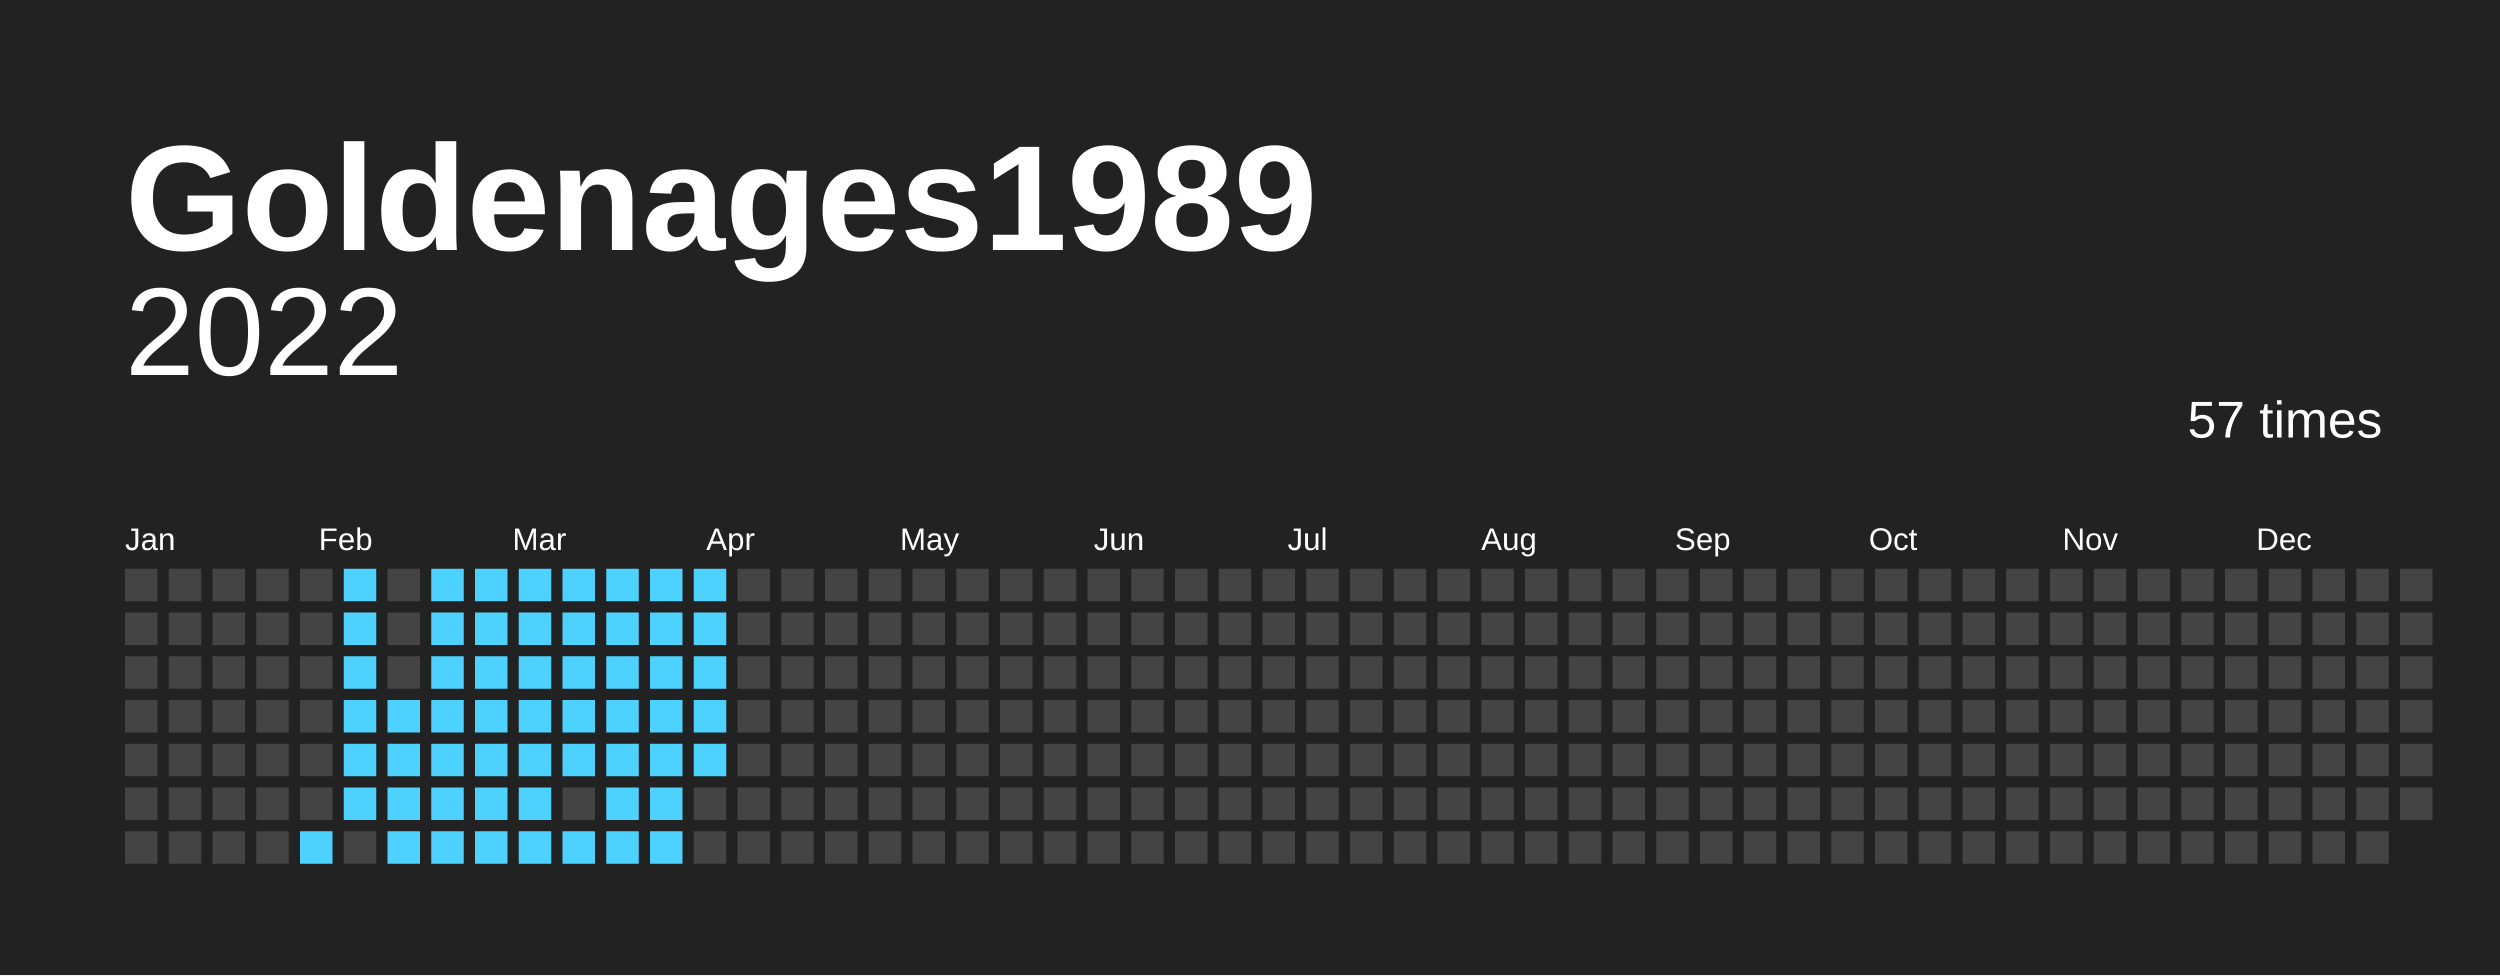
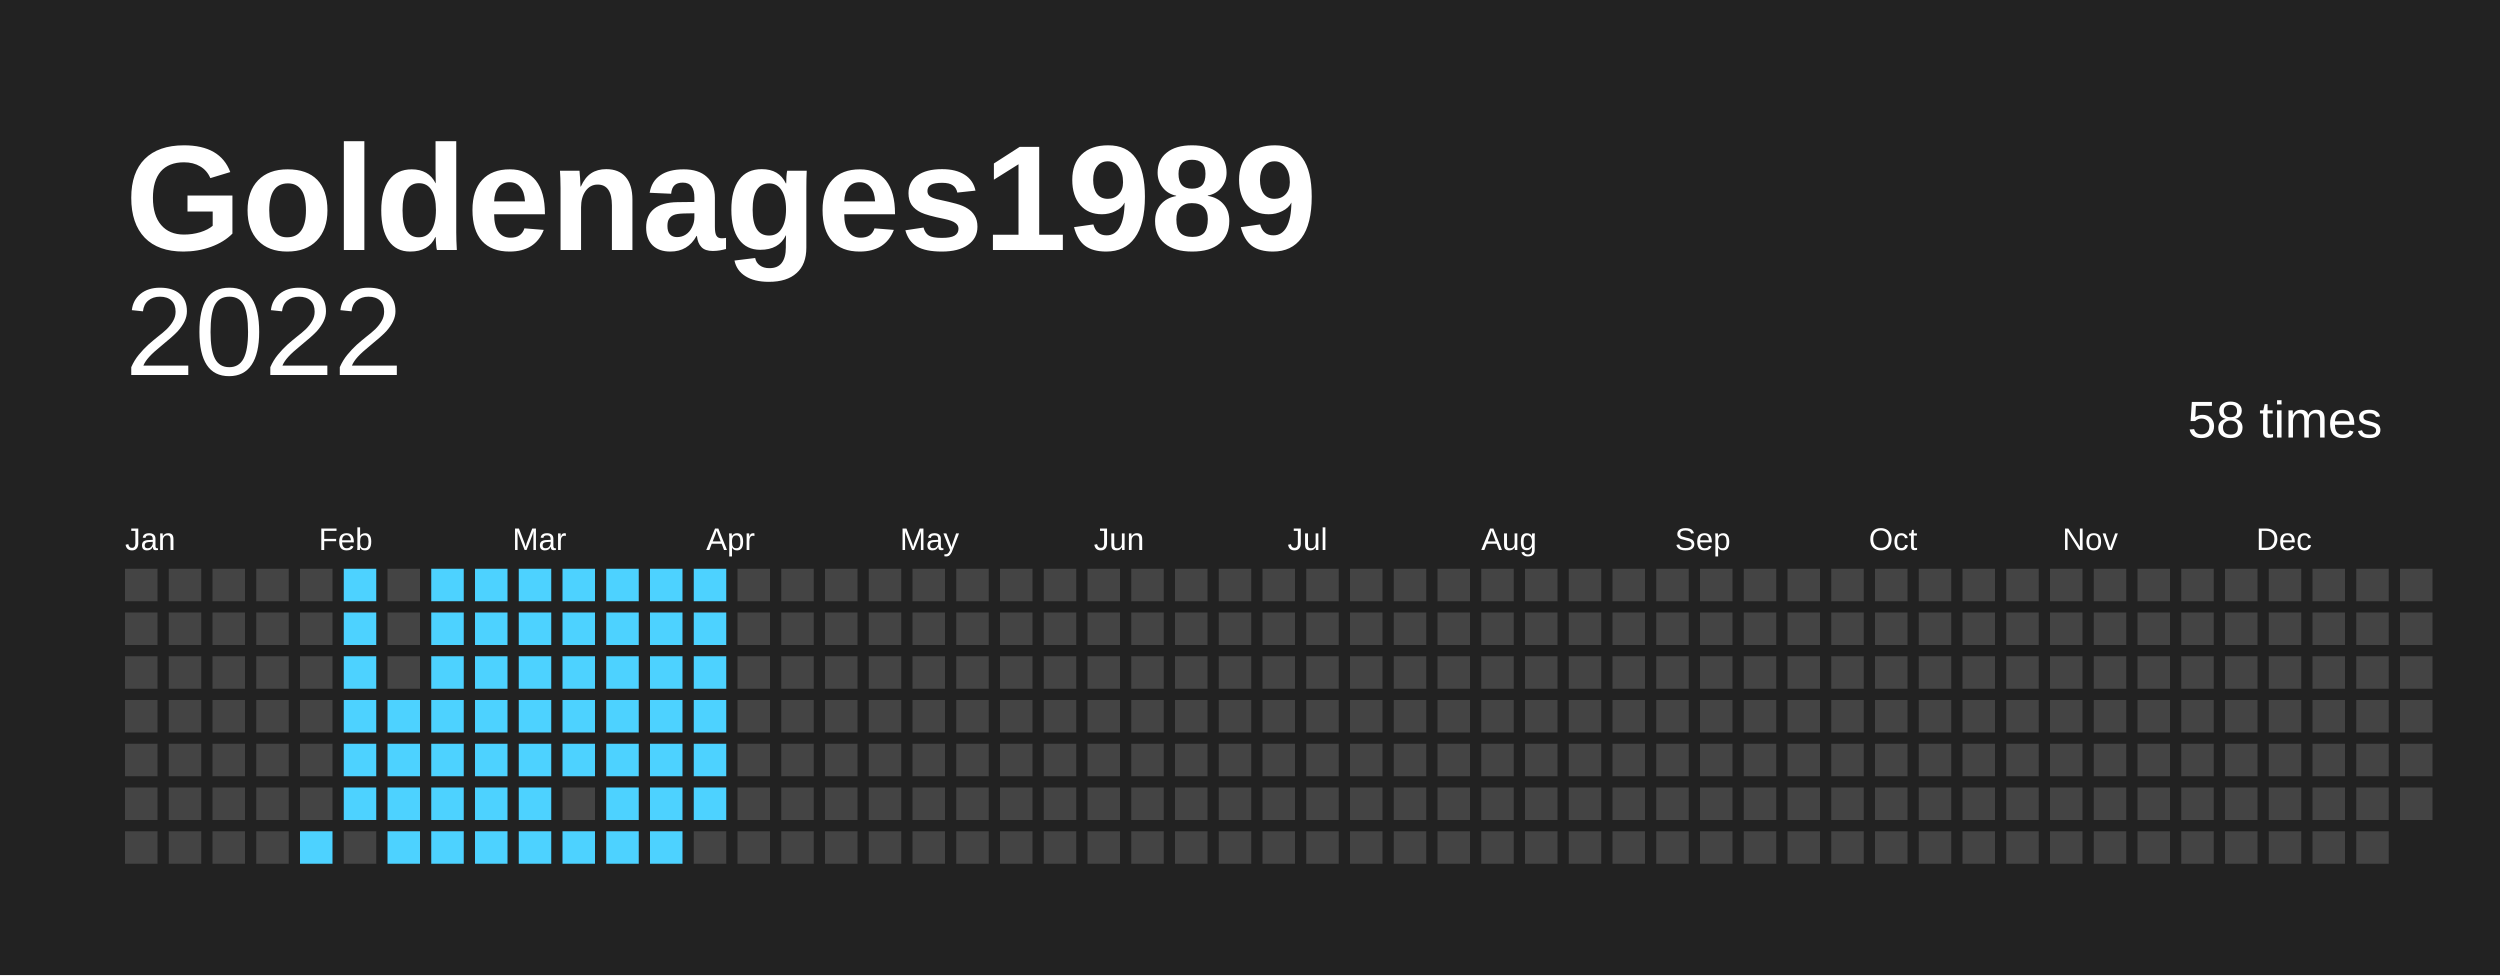
<svg xmlns="http://www.w3.org/2000/svg" baseProfile="full" height="78mm" version="1.1" viewBox="0,0,200,78" width="200mm">
  <defs />
  <rect fill="#222222" height="78" width="200" x="0" y="0" />
  <text fill="#FFFFFF" style="font-size:12px; font-family:Arial; font-weight:bold;" x="10" y="20">Goldenages1989</text>
  <text alignment-baseline="hanging" fill="#FFFFFF" style="font-size:10.0px; font-family:Arial;" x="10" y="30">2022</text>
-   <text alignment-baseline="hanging" fill="#FFFFFF" style="font-size:4.125px; font-family:Arial;" x="175" y="35">57 times</text>
+   <text alignment-baseline="hanging" fill="#FFFFFF" style="font-size:4.125px; font-family:Arial;" x="175" y="35">58 times</text>
  <text fill="#FFFFFF" style="font-size:2.5px; font-family:Arial" x="10.0" y="44">Jan</text>
  <text fill="#FFFFFF" style="font-size:2.5px; font-family:Arial" x="25.5" y="44">Feb</text>
  <text fill="#FFFFFF" style="font-size:2.5px; font-family:Arial" x="41.0" y="44">Mar</text>
  <text fill="#FFFFFF" style="font-size:2.5px; font-family:Arial" x="56.5" y="44">Apr</text>
  <text fill="#FFFFFF" style="font-size:2.5px; font-family:Arial" x="72.0" y="44">May</text>
  <text fill="#FFFFFF" style="font-size:2.5px; font-family:Arial" x="87.5" y="44">Jun</text>
  <text fill="#FFFFFF" style="font-size:2.5px; font-family:Arial" x="103.0" y="44">Jul</text>
  <text fill="#FFFFFF" style="font-size:2.5px; font-family:Arial" x="118.5" y="44">Aug</text>
  <text fill="#FFFFFF" style="font-size:2.5px; font-family:Arial" x="134.0" y="44">Sep</text>
  <text fill="#FFFFFF" style="font-size:2.5px; font-family:Arial" x="149.5" y="44">Oct</text>
  <text fill="#FFFFFF" style="font-size:2.5px; font-family:Arial" x="165.0" y="44">Nov</text>
  <text fill="#FFFFFF" style="font-size:2.5px; font-family:Arial" x="180.5" y="44">Dec</text>
  <rect fill="#444444" height="2.6" width="2.6" x="10.0" y="45.5" />
  <rect fill="#444444" height="2.6" width="2.6" x="10.0" y="49.0" />
  <rect fill="#444444" height="2.6" width="2.6" x="10.0" y="52.5" />
  <rect fill="#444444" height="2.6" width="2.6" x="10.0" y="56.0" />
  <rect fill="#444444" height="2.6" width="2.6" x="10.0" y="59.5" />
  <rect fill="#444444" height="2.6" width="2.6" x="10.0" y="63.0" />
  <rect fill="#444444" height="2.6" width="2.6" x="10.0" y="66.5" />
  <rect fill="#444444" height="2.6" width="2.6" x="13.5" y="45.5" />
  <rect fill="#444444" height="2.6" width="2.6" x="13.5" y="49.0" />
  <rect fill="#444444" height="2.6" width="2.6" x="13.5" y="52.5" />
  <rect fill="#444444" height="2.6" width="2.6" x="13.5" y="56.0" />
  <rect fill="#444444" height="2.6" width="2.6" x="13.5" y="59.5" />
  <rect fill="#444444" height="2.6" width="2.6" x="13.5" y="63.0" />
  <rect fill="#444444" height="2.6" width="2.6" x="13.5" y="66.5" />
  <rect fill="#444444" height="2.6" width="2.6" x="17.0" y="45.5" />
  <rect fill="#444444" height="2.6" width="2.6" x="17.0" y="49.0" />
  <rect fill="#444444" height="2.6" width="2.6" x="17.0" y="52.5" />
  <rect fill="#444444" height="2.6" width="2.6" x="17.0" y="56.0" />
  <rect fill="#444444" height="2.6" width="2.6" x="17.0" y="59.5" />
  <rect fill="#444444" height="2.6" width="2.6" x="17.0" y="63.0" />
  <rect fill="#444444" height="2.6" width="2.6" x="17.0" y="66.5" />
  <rect fill="#444444" height="2.6" width="2.6" x="20.5" y="45.5" />
  <rect fill="#444444" height="2.6" width="2.6" x="20.5" y="49.0" />
  <rect fill="#444444" height="2.6" width="2.6" x="20.5" y="52.5" />
  <rect fill="#444444" height="2.6" width="2.6" x="20.5" y="56.0" />
  <rect fill="#444444" height="2.6" width="2.6" x="20.5" y="59.5" />
  <rect fill="#444444" height="2.6" width="2.6" x="20.5" y="63.0" />
  <rect fill="#444444" height="2.6" width="2.6" x="20.5" y="66.5" />
  <rect fill="#444444" height="2.6" width="2.6" x="24.0" y="45.5" />
  <rect fill="#444444" height="2.6" width="2.6" x="24.0" y="49.0" />
  <rect fill="#444444" height="2.6" width="2.6" x="24.0" y="52.5" />
  <rect fill="#444444" height="2.6" width="2.6" x="24.0" y="56.0" />
  <rect fill="#444444" height="2.6" width="2.6" x="24.0" y="59.5" />
  <rect fill="#444444" height="2.6" width="2.6" x="24.0" y="63.0" />
  <rect fill="#4DD2FF" height="2.6" width="2.6" x="24.0" y="66.5" />
  <rect fill="#4DD2FF" height="2.6" width="2.6" x="27.5" y="45.5" />
  <rect fill="#4DD2FF" height="2.6" width="2.6" x="27.5" y="49.0" />
  <rect fill="#4DD2FF" height="2.6" width="2.6" x="27.5" y="52.5" />
  <rect fill="#4DD2FF" height="2.6" width="2.6" x="27.5" y="56.0" />
  <rect fill="#4DD2FF" height="2.6" width="2.6" x="27.5" y="59.5" />
  <rect fill="#4DD2FF" height="2.6" width="2.6" x="27.5" y="63.0" />
  <rect fill="#444444" height="2.6" width="2.6" x="27.5" y="66.5" />
  <rect fill="#444444" height="2.6" width="2.6" x="31.0" y="45.5" />
  <rect fill="#444444" height="2.6" width="2.6" x="31.0" y="49.0" />
  <rect fill="#444444" height="2.6" width="2.6" x="31.0" y="52.5" />
  <rect fill="#4DD2FF" height="2.6" width="2.6" x="31.0" y="56.0" />
  <rect fill="#4DD2FF" height="2.6" width="2.6" x="31.0" y="59.5" />
  <rect fill="#4DD2FF" height="2.6" width="2.6" x="31.0" y="63.0" />
  <rect fill="#4DD2FF" height="2.6" width="2.6" x="31.0" y="66.5" />
  <rect fill="#4DD2FF" height="2.6" width="2.6" x="34.5" y="45.5" />
  <rect fill="#4DD2FF" height="2.6" width="2.6" x="34.5" y="49.0" />
  <rect fill="#4DD2FF" height="2.6" width="2.6" x="34.5" y="52.5" />
  <rect fill="#4DD2FF" height="2.6" width="2.6" x="34.5" y="56.0" />
  <rect fill="#4DD2FF" height="2.6" width="2.6" x="34.5" y="59.5" />
  <rect fill="#4DD2FF" height="2.6" width="2.6" x="34.5" y="63.0" />
  <rect fill="#4DD2FF" height="2.6" width="2.6" x="34.5" y="66.5" />
  <rect fill="#4DD2FF" height="2.6" width="2.6" x="38.0" y="45.5" />
  <rect fill="#4DD2FF" height="2.6" width="2.6" x="38.0" y="49.0" />
  <rect fill="#4DD2FF" height="2.6" width="2.6" x="38.0" y="52.5" />
  <rect fill="#4DD2FF" height="2.6" width="2.6" x="38.0" y="56.0" />
  <rect fill="#4DD2FF" height="2.6" width="2.6" x="38.0" y="59.5" />
  <rect fill="#4DD2FF" height="2.6" width="2.6" x="38.0" y="63.0" />
  <rect fill="#4DD2FF" height="2.6" width="2.6" x="38.0" y="66.5" />
  <rect fill="#4DD2FF" height="2.6" width="2.6" x="41.5" y="45.5" />
  <rect fill="#4DD2FF" height="2.6" width="2.6" x="41.5" y="49.0" />
  <rect fill="#4DD2FF" height="2.6" width="2.6" x="41.5" y="52.5" />
  <rect fill="#4DD2FF" height="2.6" width="2.6" x="41.5" y="56.0" />
  <rect fill="#4DD2FF" height="2.6" width="2.6" x="41.5" y="59.5" />
  <rect fill="#4DD2FF" height="2.6" width="2.6" x="41.5" y="63.0" />
  <rect fill="#4DD2FF" height="2.6" width="2.6" x="41.5" y="66.5" />
  <rect fill="#4DD2FF" height="2.6" width="2.6" x="45.0" y="45.5" />
  <rect fill="#4DD2FF" height="2.6" width="2.6" x="45.0" y="49.0" />
  <rect fill="#4DD2FF" height="2.6" width="2.6" x="45.0" y="52.5" />
  <rect fill="#4DD2FF" height="2.6" width="2.6" x="45.0" y="56.0" />
  <rect fill="#4DD2FF" height="2.6" width="2.6" x="45.0" y="59.5" />
  <rect fill="#444444" height="2.6" width="2.6" x="45.0" y="63.0" />
  <rect fill="#4DD2FF" height="2.6" width="2.6" x="45.0" y="66.5" />
  <rect fill="#4DD2FF" height="2.6" width="2.6" x="48.5" y="45.5" />
  <rect fill="#4DD2FF" height="2.6" width="2.6" x="48.5" y="49.0" />
  <rect fill="#4DD2FF" height="2.6" width="2.6" x="48.5" y="52.5" />
  <rect fill="#4DD2FF" height="2.6" width="2.6" x="48.5" y="56.0" />
  <rect fill="#4DD2FF" height="2.6" width="2.6" x="48.5" y="59.5" />
  <rect fill="#4DD2FF" height="2.6" width="2.6" x="48.5" y="63.0" />
  <rect fill="#4DD2FF" height="2.6" width="2.6" x="48.5" y="66.5" />
  <rect fill="#4DD2FF" height="2.6" width="2.6" x="52.0" y="45.5" />
  <rect fill="#4DD2FF" height="2.6" width="2.6" x="52.0" y="49.0" />
  <rect fill="#4DD2FF" height="2.6" width="2.6" x="52.0" y="52.5" />
  <rect fill="#4DD2FF" height="2.6" width="2.6" x="52.0" y="56.0" />
  <rect fill="#4DD2FF" height="2.6" width="2.6" x="52.0" y="59.5" />
  <rect fill="#4DD2FF" height="2.6" width="2.6" x="52.0" y="63.0" />
  <rect fill="#4DD2FF" height="2.6" width="2.6" x="52.0" y="66.5" />
  <rect fill="#4DD2FF" height="2.6" width="2.6" x="55.5" y="45.5" />
  <rect fill="#4DD2FF" height="2.6" width="2.6" x="55.5" y="49.0" />
  <rect fill="#4DD2FF" height="2.6" width="2.6" x="55.5" y="52.5" />
  <rect fill="#4DD2FF" height="2.6" width="2.6" x="55.5" y="56.0" />
  <rect fill="#4DD2FF" height="2.6" width="2.6" x="55.5" y="59.5" />
-   <rect fill="#444444" height="2.6" width="2.6" x="55.5" y="63.0" />
+   <rect fill="#4DD2FF" height="2.6" width="2.6" x="55.5" y="63.0" />
  <rect fill="#444444" height="2.6" width="2.6" x="55.5" y="66.5" />
  <rect fill="#444444" height="2.6" width="2.6" x="59.0" y="45.5" />
  <rect fill="#444444" height="2.6" width="2.6" x="59.0" y="49.0" />
  <rect fill="#444444" height="2.6" width="2.6" x="59.0" y="52.5" />
  <rect fill="#444444" height="2.6" width="2.6" x="59.0" y="56.0" />
  <rect fill="#444444" height="2.6" width="2.6" x="59.0" y="59.5" />
  <rect fill="#444444" height="2.6" width="2.6" x="59.0" y="63.0" />
  <rect fill="#444444" height="2.6" width="2.6" x="59.0" y="66.5" />
  <rect fill="#444444" height="2.6" width="2.6" x="62.5" y="45.5" />
  <rect fill="#444444" height="2.6" width="2.6" x="62.5" y="49.0" />
  <rect fill="#444444" height="2.6" width="2.6" x="62.5" y="52.5" />
  <rect fill="#444444" height="2.6" width="2.6" x="62.5" y="56.0" />
  <rect fill="#444444" height="2.6" width="2.6" x="62.5" y="59.5" />
  <rect fill="#444444" height="2.6" width="2.6" x="62.5" y="63.0" />
  <rect fill="#444444" height="2.6" width="2.6" x="62.5" y="66.5" />
  <rect fill="#444444" height="2.6" width="2.6" x="66.0" y="45.5" />
  <rect fill="#444444" height="2.6" width="2.6" x="66.0" y="49.0" />
  <rect fill="#444444" height="2.6" width="2.6" x="66.0" y="52.5" />
  <rect fill="#444444" height="2.6" width="2.6" x="66.0" y="56.0" />
  <rect fill="#444444" height="2.6" width="2.6" x="66.0" y="59.5" />
  <rect fill="#444444" height="2.6" width="2.6" x="66.0" y="63.0" />
  <rect fill="#444444" height="2.6" width="2.6" x="66.0" y="66.5" />
  <rect fill="#444444" height="2.6" width="2.6" x="69.5" y="45.5" />
  <rect fill="#444444" height="2.6" width="2.6" x="69.5" y="49.0" />
  <rect fill="#444444" height="2.6" width="2.6" x="69.5" y="52.5" />
  <rect fill="#444444" height="2.6" width="2.6" x="69.5" y="56.0" />
  <rect fill="#444444" height="2.6" width="2.6" x="69.5" y="59.5" />
  <rect fill="#444444" height="2.6" width="2.6" x="69.5" y="63.0" />
  <rect fill="#444444" height="2.6" width="2.6" x="69.5" y="66.5" />
  <rect fill="#444444" height="2.6" width="2.6" x="73.0" y="45.5" />
  <rect fill="#444444" height="2.6" width="2.6" x="73.0" y="49.0" />
  <rect fill="#444444" height="2.6" width="2.6" x="73.0" y="52.5" />
  <rect fill="#444444" height="2.6" width="2.6" x="73.0" y="56.0" />
  <rect fill="#444444" height="2.6" width="2.6" x="73.0" y="59.5" />
  <rect fill="#444444" height="2.6" width="2.6" x="73.0" y="63.0" />
  <rect fill="#444444" height="2.6" width="2.6" x="73.0" y="66.5" />
  <rect fill="#444444" height="2.6" width="2.6" x="76.5" y="45.5" />
  <rect fill="#444444" height="2.6" width="2.6" x="76.5" y="49.0" />
  <rect fill="#444444" height="2.6" width="2.6" x="76.5" y="52.5" />
  <rect fill="#444444" height="2.6" width="2.6" x="76.5" y="56.0" />
  <rect fill="#444444" height="2.6" width="2.6" x="76.5" y="59.5" />
  <rect fill="#444444" height="2.6" width="2.6" x="76.5" y="63.0" />
  <rect fill="#444444" height="2.6" width="2.6" x="76.5" y="66.5" />
  <rect fill="#444444" height="2.6" width="2.6" x="80.0" y="45.5" />
  <rect fill="#444444" height="2.6" width="2.6" x="80.0" y="49.0" />
  <rect fill="#444444" height="2.6" width="2.6" x="80.0" y="52.5" />
  <rect fill="#444444" height="2.6" width="2.6" x="80.0" y="56.0" />
  <rect fill="#444444" height="2.6" width="2.6" x="80.0" y="59.5" />
  <rect fill="#444444" height="2.6" width="2.6" x="80.0" y="63.0" />
  <rect fill="#444444" height="2.6" width="2.6" x="80.0" y="66.5" />
  <rect fill="#444444" height="2.6" width="2.6" x="83.5" y="45.5" />
  <rect fill="#444444" height="2.6" width="2.6" x="83.5" y="49.0" />
  <rect fill="#444444" height="2.6" width="2.6" x="83.5" y="52.5" />
  <rect fill="#444444" height="2.6" width="2.6" x="83.5" y="56.0" />
  <rect fill="#444444" height="2.6" width="2.6" x="83.5" y="59.5" />
  <rect fill="#444444" height="2.6" width="2.6" x="83.5" y="63.0" />
  <rect fill="#444444" height="2.6" width="2.6" x="83.5" y="66.5" />
  <rect fill="#444444" height="2.6" width="2.6" x="87.0" y="45.5" />
  <rect fill="#444444" height="2.6" width="2.6" x="87.0" y="49.0" />
  <rect fill="#444444" height="2.6" width="2.6" x="87.0" y="52.5" />
  <rect fill="#444444" height="2.6" width="2.6" x="87.0" y="56.0" />
  <rect fill="#444444" height="2.6" width="2.6" x="87.0" y="59.5" />
  <rect fill="#444444" height="2.6" width="2.6" x="87.0" y="63.0" />
  <rect fill="#444444" height="2.6" width="2.6" x="87.0" y="66.5" />
  <rect fill="#444444" height="2.6" width="2.6" x="90.5" y="45.5" />
  <rect fill="#444444" height="2.6" width="2.6" x="90.5" y="49.0" />
  <rect fill="#444444" height="2.6" width="2.6" x="90.5" y="52.5" />
  <rect fill="#444444" height="2.6" width="2.6" x="90.5" y="56.0" />
  <rect fill="#444444" height="2.6" width="2.6" x="90.5" y="59.5" />
  <rect fill="#444444" height="2.6" width="2.6" x="90.5" y="63.0" />
  <rect fill="#444444" height="2.6" width="2.6" x="90.5" y="66.5" />
  <rect fill="#444444" height="2.6" width="2.6" x="94.0" y="45.5" />
  <rect fill="#444444" height="2.6" width="2.6" x="94.0" y="49.0" />
  <rect fill="#444444" height="2.6" width="2.6" x="94.0" y="52.5" />
  <rect fill="#444444" height="2.6" width="2.6" x="94.0" y="56.0" />
  <rect fill="#444444" height="2.6" width="2.6" x="94.0" y="59.5" />
  <rect fill="#444444" height="2.6" width="2.6" x="94.0" y="63.0" />
  <rect fill="#444444" height="2.6" width="2.6" x="94.0" y="66.5" />
  <rect fill="#444444" height="2.6" width="2.6" x="97.5" y="45.5" />
  <rect fill="#444444" height="2.6" width="2.6" x="97.5" y="49.0" />
  <rect fill="#444444" height="2.6" width="2.6" x="97.5" y="52.5" />
  <rect fill="#444444" height="2.6" width="2.6" x="97.5" y="56.0" />
  <rect fill="#444444" height="2.6" width="2.6" x="97.5" y="59.5" />
  <rect fill="#444444" height="2.6" width="2.6" x="97.5" y="63.0" />
  <rect fill="#444444" height="2.6" width="2.6" x="97.5" y="66.5" />
  <rect fill="#444444" height="2.6" width="2.6" x="101.0" y="45.5" />
  <rect fill="#444444" height="2.6" width="2.6" x="101.0" y="49.0" />
  <rect fill="#444444" height="2.6" width="2.6" x="101.0" y="52.5" />
  <rect fill="#444444" height="2.6" width="2.6" x="101.0" y="56.0" />
  <rect fill="#444444" height="2.6" width="2.6" x="101.0" y="59.5" />
  <rect fill="#444444" height="2.6" width="2.6" x="101.0" y="63.0" />
  <rect fill="#444444" height="2.6" width="2.6" x="101.0" y="66.5" />
  <rect fill="#444444" height="2.6" width="2.6" x="104.5" y="45.5" />
  <rect fill="#444444" height="2.6" width="2.6" x="104.5" y="49.0" />
  <rect fill="#444444" height="2.6" width="2.6" x="104.5" y="52.5" />
  <rect fill="#444444" height="2.6" width="2.6" x="104.5" y="56.0" />
  <rect fill="#444444" height="2.6" width="2.6" x="104.5" y="59.5" />
  <rect fill="#444444" height="2.6" width="2.6" x="104.5" y="63.0" />
  <rect fill="#444444" height="2.6" width="2.6" x="104.5" y="66.5" />
  <rect fill="#444444" height="2.6" width="2.6" x="108.0" y="45.5" />
  <rect fill="#444444" height="2.6" width="2.6" x="108.0" y="49.0" />
  <rect fill="#444444" height="2.6" width="2.6" x="108.0" y="52.5" />
  <rect fill="#444444" height="2.6" width="2.6" x="108.0" y="56.0" />
  <rect fill="#444444" height="2.6" width="2.6" x="108.0" y="59.5" />
  <rect fill="#444444" height="2.6" width="2.6" x="108.0" y="63.0" />
  <rect fill="#444444" height="2.6" width="2.6" x="108.0" y="66.5" />
  <rect fill="#444444" height="2.6" width="2.6" x="111.5" y="45.5" />
  <rect fill="#444444" height="2.6" width="2.6" x="111.5" y="49.0" />
  <rect fill="#444444" height="2.6" width="2.6" x="111.5" y="52.5" />
  <rect fill="#444444" height="2.6" width="2.6" x="111.5" y="56.0" />
  <rect fill="#444444" height="2.6" width="2.6" x="111.5" y="59.5" />
  <rect fill="#444444" height="2.6" width="2.6" x="111.5" y="63.0" />
  <rect fill="#444444" height="2.6" width="2.6" x="111.5" y="66.5" />
  <rect fill="#444444" height="2.6" width="2.6" x="115.0" y="45.5" />
  <rect fill="#444444" height="2.6" width="2.6" x="115.0" y="49.0" />
  <rect fill="#444444" height="2.6" width="2.6" x="115.0" y="52.5" />
  <rect fill="#444444" height="2.6" width="2.6" x="115.0" y="56.0" />
  <rect fill="#444444" height="2.6" width="2.6" x="115.0" y="59.5" />
  <rect fill="#444444" height="2.6" width="2.6" x="115.0" y="63.0" />
  <rect fill="#444444" height="2.6" width="2.6" x="115.0" y="66.5" />
  <rect fill="#444444" height="2.6" width="2.6" x="118.5" y="45.5" />
  <rect fill="#444444" height="2.6" width="2.6" x="118.5" y="49.0" />
  <rect fill="#444444" height="2.6" width="2.6" x="118.5" y="52.5" />
  <rect fill="#444444" height="2.6" width="2.6" x="118.5" y="56.0" />
  <rect fill="#444444" height="2.6" width="2.6" x="118.5" y="59.5" />
  <rect fill="#444444" height="2.6" width="2.6" x="118.5" y="63.0" />
  <rect fill="#444444" height="2.6" width="2.6" x="118.5" y="66.5" />
  <rect fill="#444444" height="2.6" width="2.6" x="122.0" y="45.5" />
  <rect fill="#444444" height="2.6" width="2.6" x="122.0" y="49.0" />
  <rect fill="#444444" height="2.6" width="2.6" x="122.0" y="52.5" />
  <rect fill="#444444" height="2.6" width="2.6" x="122.0" y="56.0" />
  <rect fill="#444444" height="2.6" width="2.6" x="122.0" y="59.5" />
  <rect fill="#444444" height="2.6" width="2.6" x="122.0" y="63.0" />
  <rect fill="#444444" height="2.6" width="2.6" x="122.0" y="66.5" />
  <rect fill="#444444" height="2.6" width="2.6" x="125.5" y="45.5" />
  <rect fill="#444444" height="2.6" width="2.6" x="125.5" y="49.0" />
  <rect fill="#444444" height="2.6" width="2.6" x="125.5" y="52.5" />
  <rect fill="#444444" height="2.6" width="2.6" x="125.5" y="56.0" />
  <rect fill="#444444" height="2.6" width="2.6" x="125.5" y="59.5" />
  <rect fill="#444444" height="2.6" width="2.6" x="125.5" y="63.0" />
  <rect fill="#444444" height="2.6" width="2.6" x="125.5" y="66.5" />
  <rect fill="#444444" height="2.6" width="2.6" x="129.0" y="45.5" />
  <rect fill="#444444" height="2.6" width="2.6" x="129.0" y="49.0" />
  <rect fill="#444444" height="2.6" width="2.6" x="129.0" y="52.5" />
  <rect fill="#444444" height="2.6" width="2.6" x="129.0" y="56.0" />
  <rect fill="#444444" height="2.6" width="2.6" x="129.0" y="59.5" />
  <rect fill="#444444" height="2.6" width="2.6" x="129.0" y="63.0" />
  <rect fill="#444444" height="2.6" width="2.6" x="129.0" y="66.5" />
  <rect fill="#444444" height="2.6" width="2.6" x="132.5" y="45.5" />
  <rect fill="#444444" height="2.6" width="2.6" x="132.5" y="49.0" />
  <rect fill="#444444" height="2.6" width="2.6" x="132.5" y="52.5" />
  <rect fill="#444444" height="2.6" width="2.6" x="132.5" y="56.0" />
  <rect fill="#444444" height="2.6" width="2.6" x="132.5" y="59.5" />
  <rect fill="#444444" height="2.6" width="2.6" x="132.5" y="63.0" />
  <rect fill="#444444" height="2.6" width="2.6" x="132.5" y="66.5" />
  <rect fill="#444444" height="2.6" width="2.6" x="136.0" y="45.5" />
  <rect fill="#444444" height="2.6" width="2.6" x="136.0" y="49.0" />
  <rect fill="#444444" height="2.6" width="2.6" x="136.0" y="52.5" />
  <rect fill="#444444" height="2.6" width="2.6" x="136.0" y="56.0" />
  <rect fill="#444444" height="2.6" width="2.6" x="136.0" y="59.5" />
  <rect fill="#444444" height="2.6" width="2.6" x="136.0" y="63.0" />
  <rect fill="#444444" height="2.6" width="2.6" x="136.0" y="66.5" />
  <rect fill="#444444" height="2.6" width="2.6" x="139.5" y="45.5" />
  <rect fill="#444444" height="2.6" width="2.6" x="139.5" y="49.0" />
  <rect fill="#444444" height="2.6" width="2.6" x="139.5" y="52.5" />
  <rect fill="#444444" height="2.6" width="2.6" x="139.5" y="56.0" />
  <rect fill="#444444" height="2.6" width="2.6" x="139.5" y="59.5" />
  <rect fill="#444444" height="2.6" width="2.6" x="139.5" y="63.0" />
  <rect fill="#444444" height="2.6" width="2.6" x="139.5" y="66.5" />
  <rect fill="#444444" height="2.6" width="2.6" x="143.0" y="45.5" />
  <rect fill="#444444" height="2.6" width="2.6" x="143.0" y="49.0" />
  <rect fill="#444444" height="2.6" width="2.6" x="143.0" y="52.5" />
  <rect fill="#444444" height="2.6" width="2.6" x="143.0" y="56.0" />
  <rect fill="#444444" height="2.6" width="2.6" x="143.0" y="59.5" />
  <rect fill="#444444" height="2.6" width="2.6" x="143.0" y="63.0" />
  <rect fill="#444444" height="2.6" width="2.6" x="143.0" y="66.5" />
  <rect fill="#444444" height="2.6" width="2.6" x="146.5" y="45.5" />
  <rect fill="#444444" height="2.6" width="2.6" x="146.5" y="49.0" />
  <rect fill="#444444" height="2.6" width="2.6" x="146.5" y="52.5" />
  <rect fill="#444444" height="2.6" width="2.6" x="146.5" y="56.0" />
  <rect fill="#444444" height="2.6" width="2.6" x="146.5" y="59.5" />
  <rect fill="#444444" height="2.6" width="2.6" x="146.5" y="63.0" />
  <rect fill="#444444" height="2.6" width="2.6" x="146.5" y="66.5" />
  <rect fill="#444444" height="2.6" width="2.6" x="150.0" y="45.5" />
  <rect fill="#444444" height="2.6" width="2.6" x="150.0" y="49.0" />
  <rect fill="#444444" height="2.6" width="2.6" x="150.0" y="52.5" />
  <rect fill="#444444" height="2.6" width="2.6" x="150.0" y="56.0" />
  <rect fill="#444444" height="2.6" width="2.6" x="150.0" y="59.5" />
  <rect fill="#444444" height="2.6" width="2.6" x="150.0" y="63.0" />
  <rect fill="#444444" height="2.6" width="2.6" x="150.0" y="66.5" />
  <rect fill="#444444" height="2.6" width="2.6" x="153.5" y="45.5" />
  <rect fill="#444444" height="2.6" width="2.6" x="153.5" y="49.0" />
  <rect fill="#444444" height="2.6" width="2.6" x="153.5" y="52.5" />
  <rect fill="#444444" height="2.6" width="2.6" x="153.5" y="56.0" />
  <rect fill="#444444" height="2.6" width="2.6" x="153.5" y="59.5" />
  <rect fill="#444444" height="2.6" width="2.6" x="153.5" y="63.0" />
  <rect fill="#444444" height="2.6" width="2.6" x="153.5" y="66.5" />
  <rect fill="#444444" height="2.6" width="2.6" x="157.0" y="45.5" />
  <rect fill="#444444" height="2.6" width="2.6" x="157.0" y="49.0" />
  <rect fill="#444444" height="2.6" width="2.6" x="157.0" y="52.5" />
  <rect fill="#444444" height="2.6" width="2.6" x="157.0" y="56.0" />
  <rect fill="#444444" height="2.6" width="2.6" x="157.0" y="59.5" />
  <rect fill="#444444" height="2.6" width="2.6" x="157.0" y="63.0" />
  <rect fill="#444444" height="2.6" width="2.6" x="157.0" y="66.5" />
  <rect fill="#444444" height="2.6" width="2.6" x="160.5" y="45.5" />
  <rect fill="#444444" height="2.6" width="2.6" x="160.5" y="49.0" />
  <rect fill="#444444" height="2.6" width="2.6" x="160.5" y="52.5" />
  <rect fill="#444444" height="2.6" width="2.6" x="160.5" y="56.0" />
  <rect fill="#444444" height="2.6" width="2.6" x="160.5" y="59.5" />
  <rect fill="#444444" height="2.6" width="2.6" x="160.5" y="63.0" />
  <rect fill="#444444" height="2.6" width="2.6" x="160.5" y="66.5" />
  <rect fill="#444444" height="2.6" width="2.6" x="164.0" y="45.5" />
  <rect fill="#444444" height="2.6" width="2.6" x="164.0" y="49.0" />
  <rect fill="#444444" height="2.6" width="2.6" x="164.0" y="52.5" />
  <rect fill="#444444" height="2.6" width="2.6" x="164.0" y="56.0" />
  <rect fill="#444444" height="2.6" width="2.6" x="164.0" y="59.5" />
  <rect fill="#444444" height="2.6" width="2.6" x="164.0" y="63.0" />
  <rect fill="#444444" height="2.6" width="2.6" x="164.0" y="66.5" />
  <rect fill="#444444" height="2.6" width="2.6" x="167.5" y="45.5" />
  <rect fill="#444444" height="2.6" width="2.6" x="167.5" y="49.0" />
  <rect fill="#444444" height="2.6" width="2.6" x="167.5" y="52.5" />
  <rect fill="#444444" height="2.6" width="2.6" x="167.5" y="56.0" />
  <rect fill="#444444" height="2.6" width="2.6" x="167.5" y="59.5" />
  <rect fill="#444444" height="2.6" width="2.6" x="167.5" y="63.0" />
  <rect fill="#444444" height="2.6" width="2.6" x="167.5" y="66.5" />
  <rect fill="#444444" height="2.6" width="2.6" x="171.0" y="45.5" />
  <rect fill="#444444" height="2.6" width="2.6" x="171.0" y="49.0" />
  <rect fill="#444444" height="2.6" width="2.6" x="171.0" y="52.5" />
  <rect fill="#444444" height="2.6" width="2.6" x="171.0" y="56.0" />
  <rect fill="#444444" height="2.6" width="2.6" x="171.0" y="59.5" />
  <rect fill="#444444" height="2.6" width="2.6" x="171.0" y="63.0" />
  <rect fill="#444444" height="2.6" width="2.6" x="171.0" y="66.5" />
  <rect fill="#444444" height="2.6" width="2.6" x="174.5" y="45.5" />
  <rect fill="#444444" height="2.6" width="2.6" x="174.5" y="49.0" />
  <rect fill="#444444" height="2.6" width="2.6" x="174.5" y="52.5" />
  <rect fill="#444444" height="2.6" width="2.6" x="174.5" y="56.0" />
  <rect fill="#444444" height="2.6" width="2.6" x="174.5" y="59.5" />
  <rect fill="#444444" height="2.6" width="2.6" x="174.5" y="63.0" />
  <rect fill="#444444" height="2.6" width="2.6" x="174.5" y="66.5" />
  <rect fill="#444444" height="2.6" width="2.6" x="178.0" y="45.5" />
  <rect fill="#444444" height="2.6" width="2.6" x="178.0" y="49.0" />
  <rect fill="#444444" height="2.6" width="2.6" x="178.0" y="52.5" />
  <rect fill="#444444" height="2.6" width="2.6" x="178.0" y="56.0" />
  <rect fill="#444444" height="2.6" width="2.6" x="178.0" y="59.5" />
  <rect fill="#444444" height="2.6" width="2.6" x="178.0" y="63.0" />
  <rect fill="#444444" height="2.6" width="2.6" x="178.0" y="66.5" />
  <rect fill="#444444" height="2.6" width="2.6" x="181.5" y="45.5" />
  <rect fill="#444444" height="2.6" width="2.6" x="181.5" y="49.0" />
  <rect fill="#444444" height="2.6" width="2.6" x="181.5" y="52.5" />
  <rect fill="#444444" height="2.6" width="2.6" x="181.5" y="56.0" />
  <rect fill="#444444" height="2.6" width="2.6" x="181.5" y="59.5" />
  <rect fill="#444444" height="2.6" width="2.6" x="181.5" y="63.0" />
  <rect fill="#444444" height="2.6" width="2.6" x="181.5" y="66.5" />
  <rect fill="#444444" height="2.6" width="2.6" x="185.0" y="45.5" />
  <rect fill="#444444" height="2.6" width="2.6" x="185.0" y="49.0" />
  <rect fill="#444444" height="2.6" width="2.6" x="185.0" y="52.5" />
  <rect fill="#444444" height="2.6" width="2.6" x="185.0" y="56.0" />
  <rect fill="#444444" height="2.6" width="2.6" x="185.0" y="59.5" />
  <rect fill="#444444" height="2.6" width="2.6" x="185.0" y="63.0" />
  <rect fill="#444444" height="2.6" width="2.6" x="185.0" y="66.5" />
  <rect fill="#444444" height="2.6" width="2.6" x="188.5" y="45.5" />
  <rect fill="#444444" height="2.6" width="2.6" x="188.5" y="49.0" />
  <rect fill="#444444" height="2.6" width="2.6" x="188.5" y="52.5" />
  <rect fill="#444444" height="2.6" width="2.6" x="188.5" y="56.0" />
  <rect fill="#444444" height="2.6" width="2.6" x="188.5" y="59.5" />
  <rect fill="#444444" height="2.6" width="2.6" x="188.5" y="63.0" />
  <rect fill="#444444" height="2.6" width="2.6" x="188.5" y="66.5" />
  <rect fill="#444444" height="2.6" width="2.6" x="192.0" y="45.5" />
  <rect fill="#444444" height="2.6" width="2.6" x="192.0" y="49.0" />
  <rect fill="#444444" height="2.6" width="2.6" x="192.0" y="52.5" />
  <rect fill="#444444" height="2.6" width="2.6" x="192.0" y="56.0" />
  <rect fill="#444444" height="2.6" width="2.6" x="192.0" y="59.5" />
  <rect fill="#444444" height="2.6" width="2.6" x="192.0" y="63.0" />
</svg>
